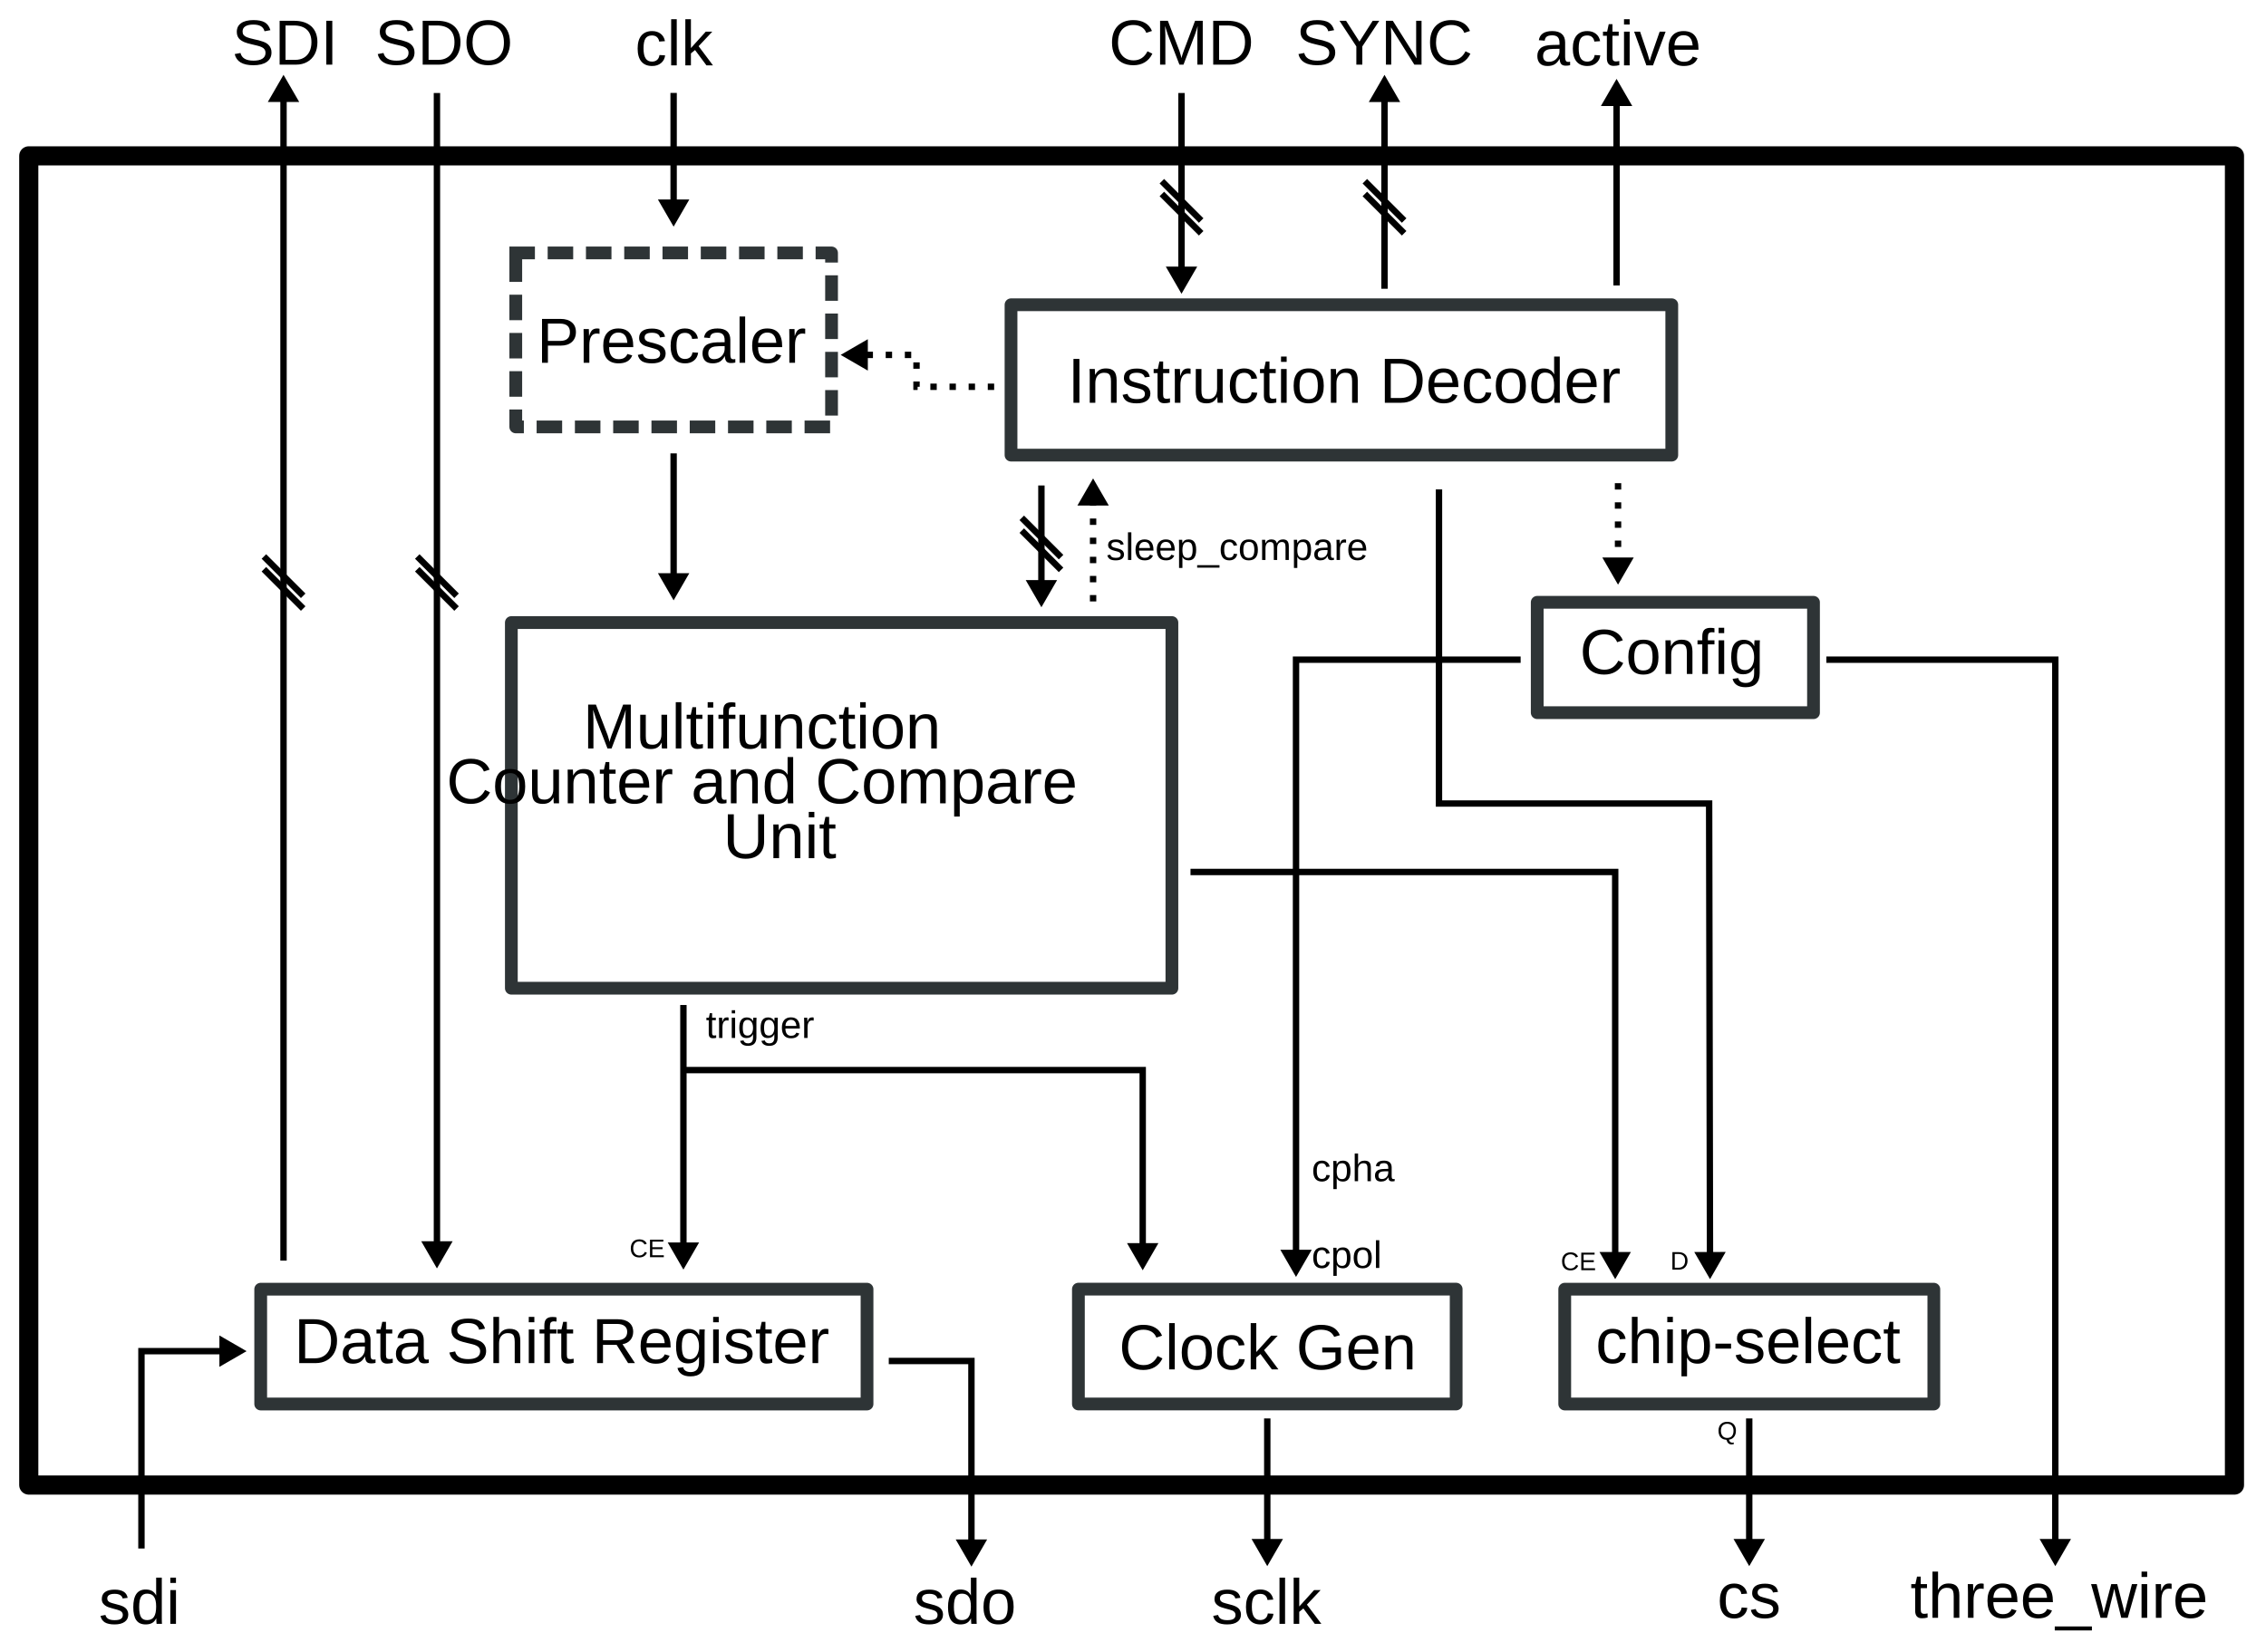
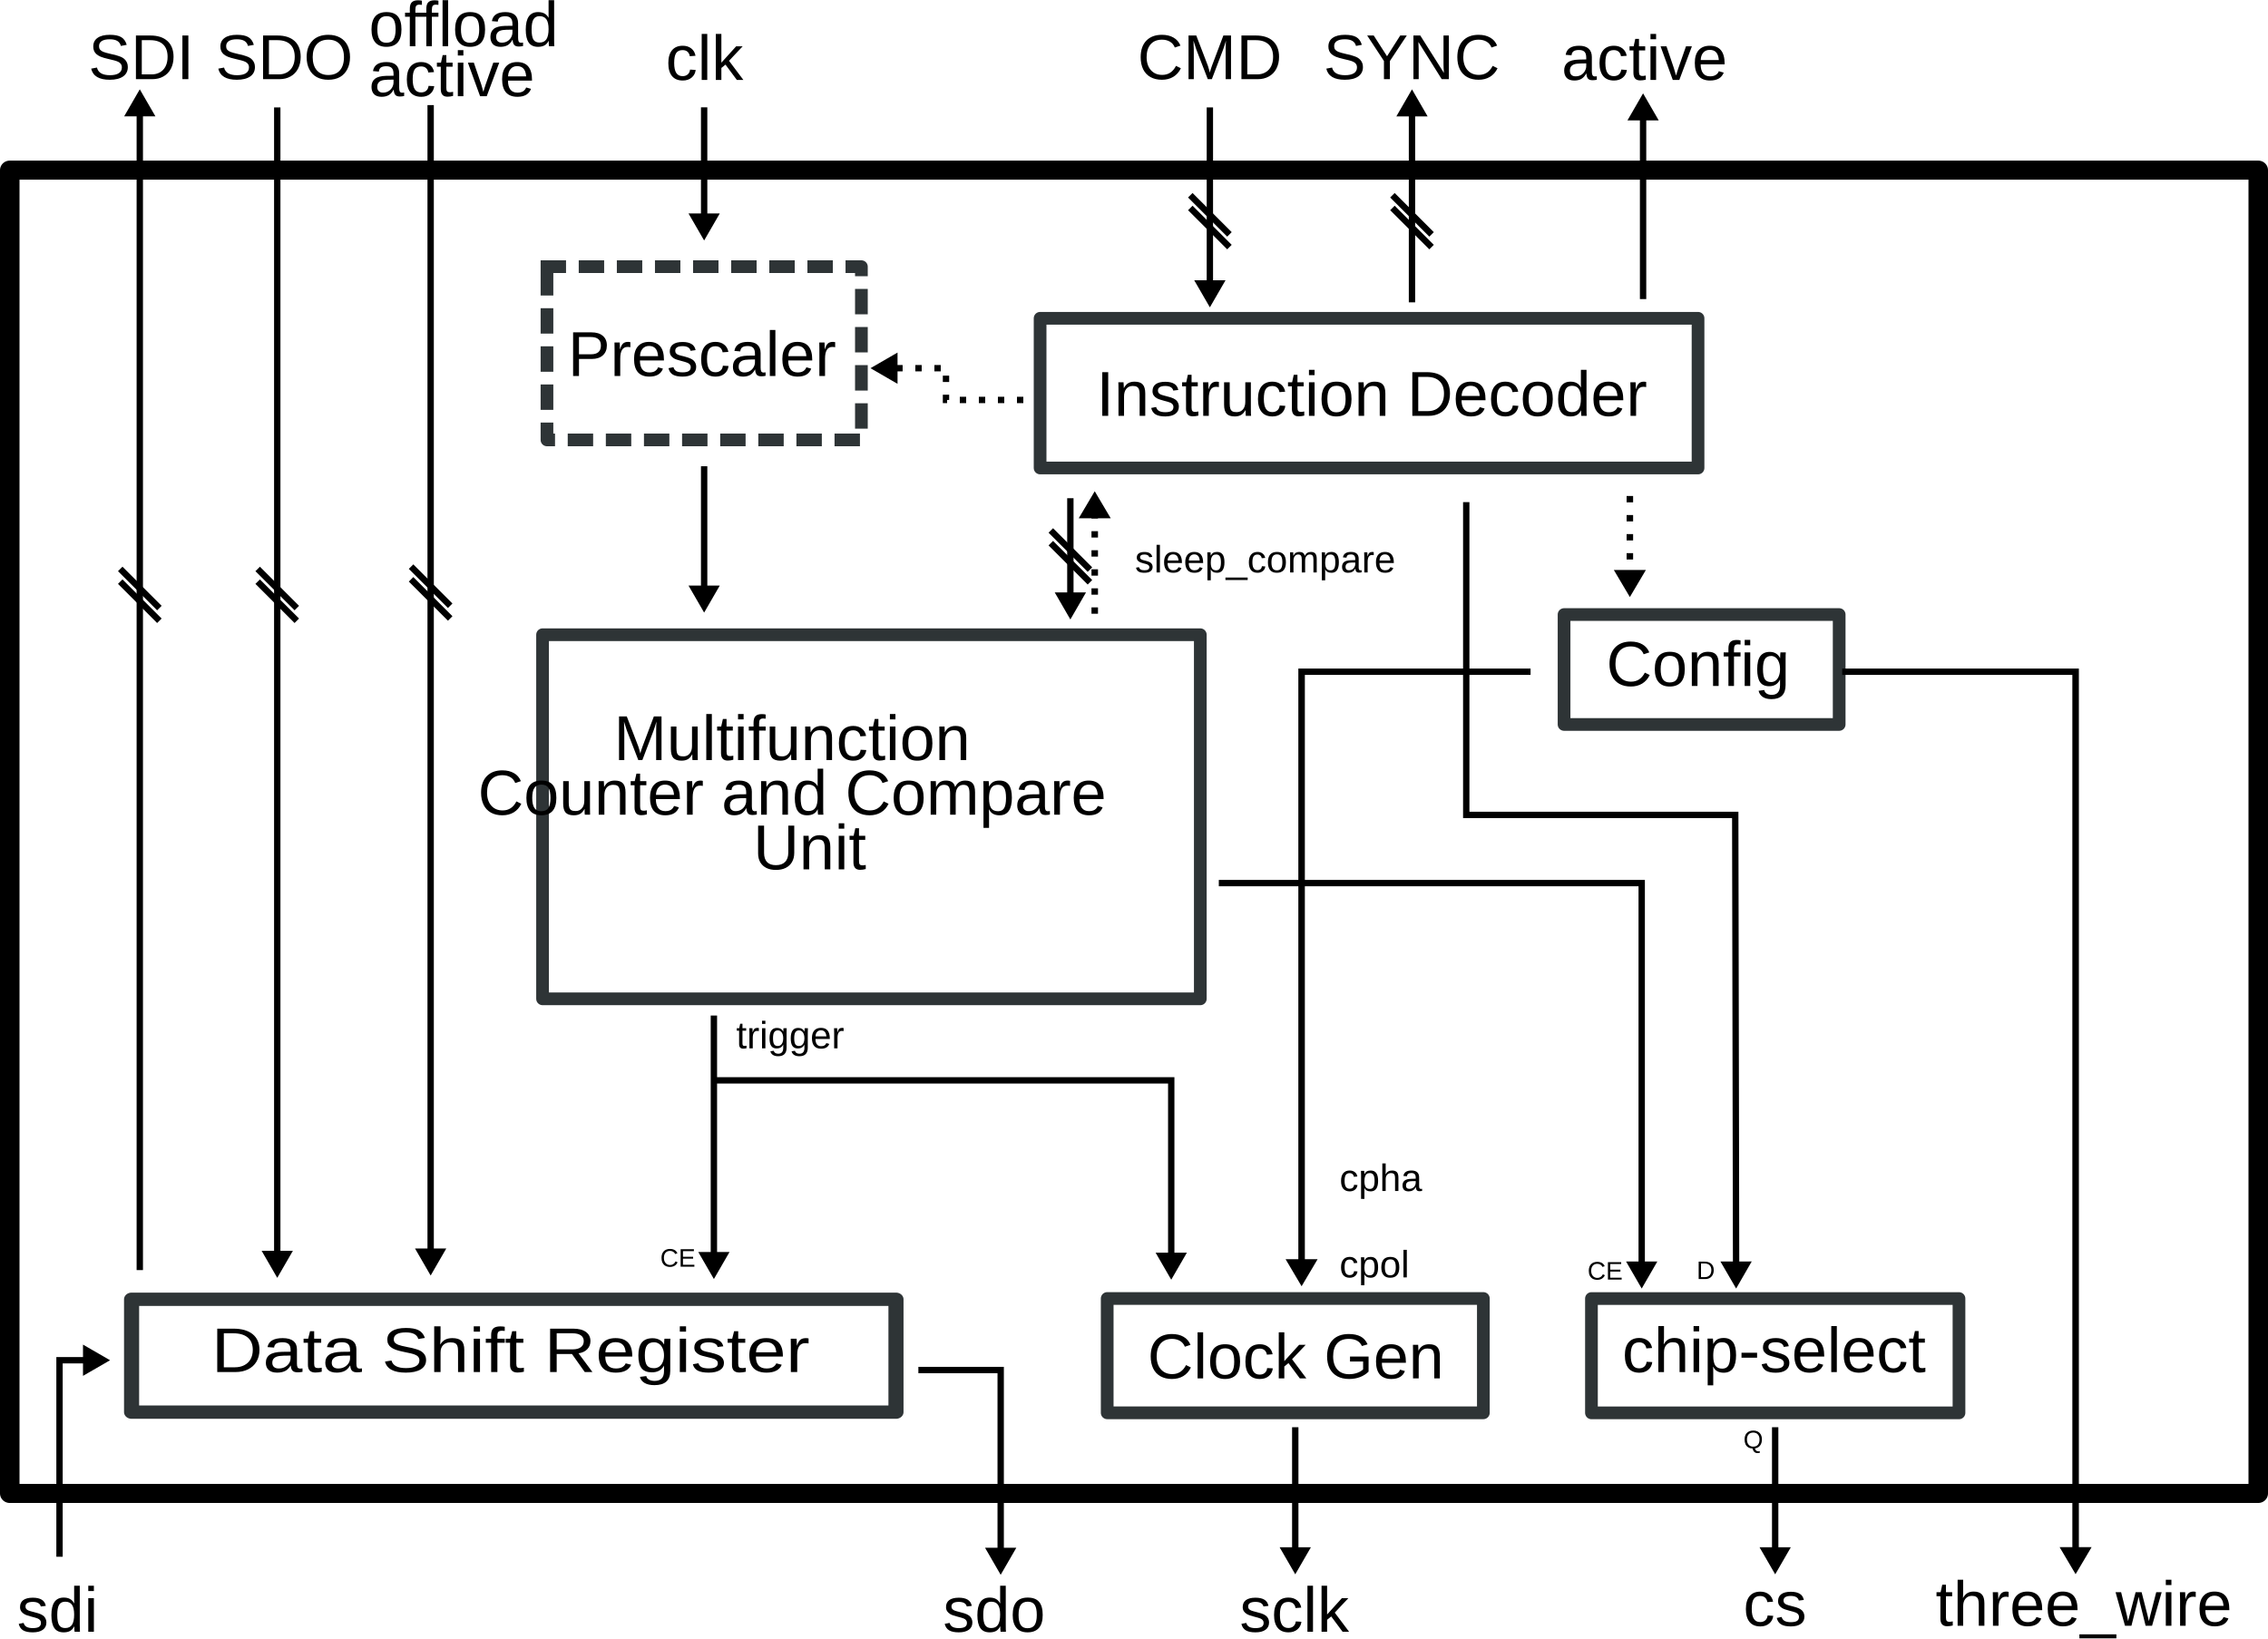
- <svg xmlns="http://www.w3.org/2000/svg" preserveAspectRatio="xMidYMid slice" version="1.1" viewBox="0 0 590 430">
-   <defs>
+ <svg xmlns="http://www.w3.org/2000/svg" preserveAspectRatio="xMidYMid slice" version="1.1" viewBox="0 0 593.051 428.492" id="svg44" width="593.051" height="428.492">
+   <defs id="defs2">
    <marker id="TriangleInM" overflow="visible" orient="auto">
-       <path transform="scale(-.4)" d="m5.77 0-8.65 5v-10l8.65 5z" fill-rule="evenodd" stroke="#000" stroke-width="1pt" />
+       <path transform="scale(-0.4)" d="M 5.77,0 -2.88,5 V -5 Z" fill-rule="evenodd" stroke="#000000" stroke-width="1pt" id="path1" />
    </marker>
    <marker id="TriangleOutM" overflow="visible" orient="auto">
-       <path transform="scale(.4)" d="m5.77 0-8.65 5v-10l8.65 5z" fill-rule="evenodd" stroke="#000" stroke-width="1pt" />
+       <path transform="scale(0.4)" d="M 5.77,0 -2.88,5 V -5 Z" fill-rule="evenodd" stroke="#000000" stroke-width="1pt" id="path2" />
+     </marker>
+     <marker id="TriangleOutM-0" overflow="visible" orient="auto">
+       <path transform="scale(0.4)" d="M 5.77,0 -2.88,5 V -5 Z" fill-rule="evenodd" stroke="#000000" stroke-width="1pt" id="path2-6" />
    </marker>
  </defs>
-   <g transform="translate(-243.46 -391.52)">
-     <path d="m302.94 743.4h-22.651v51.394" fill="none" marker-start="url(#TriangleInM)" stroke="#000" stroke-width="1.661px" />
-     <path d="m474.87 745.96h21.522v48.84" fill="none" marker-end="url(#TriangleOutM)" stroke="#000" stroke-width="1.661px" />
-     <text x="269.155" y="814.409" fill="#000000" font-family="'Liberation Sans'" letter-spacing="0px" word-spacing="0px" style="line-height:0%" xml:space="preserve">
-       <tspan x="269.155" y="814.409" font-size="16.611px" style="line-height:1.25">sdi</tspan>
+   <g transform="translate(-234.7265,-387.649)" id="g44">
+     <path d="M 258.786,743.4 H 250.289 v 51.394" fill="none" marker-start="url(#TriangleInM)" stroke="#000000" stroke-width="1.661px" id="path3" />
+     <path d="m 474.87,745.96 h 21.522 v 48.84" fill="none" marker-end="url(#TriangleOutM)" stroke="#000000" stroke-width="1.661px" id="path4" />
+     <text x="239.155" y="814.409" fill="#000000" font-family="'Liberation Sans'" letter-spacing="0px" word-spacing="0px" style="line-height:0%" xml:space="preserve" id="text4">
+       <tspan x="239.155" y="814.409" font-size="16.611px" style="line-height:1.25" id="tspan4">sdi</tspan>
    </text>
-     <text x="481.291" y="814.409" fill="#000000" font-family="'Liberation Sans'" letter-spacing="0px" word-spacing="0px" style="line-height:0%" xml:space="preserve">
-       <tspan x="481.291" y="814.409" font-size="16.611px" style="line-height:1.25">sdo</tspan>
+     <text x="481.291" y="814.409" fill="#000000" font-family="'Liberation Sans'" letter-spacing="0px" word-spacing="0px" style="line-height:0%" xml:space="preserve" id="text5">
+       <tspan x="481.291" y="814.409" font-size="16.611px" style="line-height:1.25" id="tspan5">sdo</tspan>
    </text>
-     <g transform="matrix(1.6611 0 0 1.6611 -164.25 -225.71)">
-       <rect x="286.31" y="573.7" width="95.039" height="18" fill="none" stroke="#2e3436" stroke-linecap="square" stroke-linejoin="round" stroke-width="2" />
-       <text x="291.524" y="585.289" fill="#000000" font-family="'Liberation Sans'" letter-spacing="0px" word-spacing="0px" style="line-height:0%" xml:space="preserve">
-         <tspan x="291.524" y="585.289" font-size="10px" style="line-height:1.25">Data Shift Register</tspan>
+     <g transform="matrix(1.864316,0,0,1.650092,-241.8351,-219.2954)" id="g6">
+       <rect x="274.078" y="573.759" width="107.213" height="17.883" fill="none" stroke="#2e3436" stroke-linecap="square" stroke-linejoin="round" stroke-width="2.117" id="rect5" />
+       <text x="285.267" y="585.288" fill="#000000" font-family="'Liberation Sans'" letter-spacing="0px" word-spacing="0px" style="line-height:0%" xml:space="preserve" id="text6">
+         <tspan x="285.267" y="585.288" font-size="10px" style="line-height:1.25" id="tspan6">Data Shift Register</tspan>
      </text>
    </g>
-     <g transform="matrix(1.6611 0 0 1.6611 -136.25 -262.12)">
-       <text x="264.927" y="403.629" fill="#000000" font-family="'Liberation Sans'" letter-spacing="0px" word-spacing="0px" style="line-height:0%" xml:space="preserve">
-         <tspan x="264.927" y="403.629" font-size="10px" style="line-height:1.25">SDI</tspan>
+     <g transform="matrix(1.6611,0,0,1.6611,-182.25,-262.12)" id="g10">
+       <text x="264.927" y="403.629" fill="#000000" font-family="'Liberation Sans'" letter-spacing="0px" word-spacing="0px" style="line-height:0%" xml:space="preserve" id="text7">
+         <tspan x="264.927" y="403.629" font-size="10px" style="line-height:1.25" id="tspan7">SDI</tspan>
      </text>
-       <path d="m273.03 591.14v-183.07" fill="none" marker-end="url(#TriangleOutM)" stroke="#000" stroke-width="1px" />
-       <g transform="translate(-2.2781 -51.385)">
-         <path d="m272.23 532.13 6.161 6.161" fill="none" stroke="#000" stroke-width="1px" />
-         <path d="m272.23 534.13 6.161 6.161" fill="none" stroke="#000" stroke-width="1px" />
+       <path d="M 273.03,591.14 V 408.07" fill="none" marker-end="url(#TriangleOutM)" stroke="#000000" stroke-width="1px" id="path7" />
+       <g transform="translate(-2.2781,-51.385)" id="g9">
+         <path d="m 272.23,532.13 6.161,6.161" fill="none" stroke="#000000" stroke-width="1px" id="path8" />
+         <path d="m 272.23,534.13 6.161,6.161" fill="none" stroke="#000000" stroke-width="1px" id="path9" />
      </g>
    </g>
-     <g transform="matrix(1.6611 0 0 1.6611 -128.58 -262.12)">
-       <text x="282.725" y="403.629" fill="#000000" font-family="'Liberation Sans'" letter-spacing="0px" word-spacing="0px" style="line-height:0%" xml:space="preserve">
-         <tspan x="282.725" y="403.629" font-size="10px" style="line-height:1.25">SDO</tspan>
+     <g transform="matrix(1.6611,0,0,1.6611,-178.58,-262.12)" id="g14">
+       <text x="282.725" y="403.629" fill="#000000" font-family="'Liberation Sans'" letter-spacing="0px" word-spacing="0px" style="line-height:0%" xml:space="preserve" id="text10">
+         <tspan x="282.725" y="403.629" font-size="10px" style="line-height:1.25" id="tspan10">SDO</tspan>
      </text>
-       <g fill="none" stroke="#000" stroke-width="1px">
-         <path d="m292.46 408.08v181.44" marker-end="url(#TriangleOutM)" />
-         <g transform="translate(-28.214 -49.385)">
-           <path d="m317.59 530.13 6.161 6.161" />
-           <path d="m317.59 532.13 6.161 6.161" />
+       <g fill="none" stroke="#000000" stroke-width="1px" id="g13">
+         <path d="M 292.46,408.08 V 589.52" marker-end="url(#TriangleOutM)" id="path10" />
+         <g transform="translate(-28.214,-49.385)" id="g12">
+           <path d="m 317.59,530.13 6.161,6.161" id="path11" />
+           <path d="m 317.59,532.13 6.161,6.161" id="path12" />
        </g>
      </g>
    </g>
-     <g transform="matrix(1.6611 0 0 1.6611 -276.13 -183.46)">
-       <rect x="392.95" y="443.75" width="103.54" height="57.326" fill="none" stroke="#2e3436" stroke-linecap="square" stroke-linejoin="round" stroke-width="2" />
-       <text x="444.732" y="463.483" fill="#000000" font-family="'Liberation Sans'" font-size="10px" letter-spacing="0px" text-anchor="middle" word-spacing="0px" style="line-height:0%" xml:space="preserve">
-         <tspan x="444.732" y="463.483" text-align="center" style="line-height:1.25">Multifunction</tspan>
-         <tspan x="444.732" y="472.086" text-align="center" style="line-height:1.25">Counter and Compare</tspan>
-         <tspan x="444.732" y="480.689" text-align="center" style="line-height:1.25">Unit</tspan>
+     <g transform="matrix(1.6611,0,0,1.6611,-138.4696,-262.7264)" id="g14-7">
+       <text x="282.725" y="398.813" fill="#000000" font-family="'Liberation Sans'" letter-spacing="0px" word-spacing="0px" style="line-height:0%" xml:space="preserve" id="text10-7">
+         <tspan id="tspan45" x="282.725" y="398.813">
+           <tspan x="282.725" y="398.813" font-size="10px" style="line-height:1.25" id="tspan10-0">offload </tspan>
+         </tspan>
+         <tspan id="tspan46" x="282.725" y="398.813">
+           <tspan x="282.725" y="398.813" font-size="10px" style="line-height:1.25" id="tspan47" dy="7.87">active</tspan>
+         </tspan>
+       </text>
+       <g fill="none" stroke="#000000" stroke-width="1px" id="g13-5">
+         <path d="M 292.46,408.08 V 589.52" marker-end="url(#TriangleOutM-0)" id="path10-7" style="marker-end:url(#TriangleOutM-0)" />
+         <g transform="translate(-28.214,-49.385)" id="g12-9">
+           <path d="m 317.59,530.13 6.161,6.161" id="path11-0" />
+           <path d="m 317.59,532.13 6.161,6.161" id="path12-3" />
+         </g>
+       </g>
+     </g>
+     <g transform="matrix(1.6611,0,0,1.6611,-276.13,-183.46)" id="g16">
+       <rect x="392.95" y="443.75" width="103.54" height="57.326" fill="none" stroke="#2e3436" stroke-linecap="square" stroke-linejoin="round" stroke-width="2" id="rect14" />
+       <text x="444.732" y="463.483" fill="#000000" font-family="'Liberation Sans'" font-size="10px" letter-spacing="0px" text-anchor="middle" word-spacing="0px" style="line-height:0%" xml:space="preserve" id="text16">
+         <tspan x="444.732" y="463.483" text-align="center" style="line-height:1.25" id="tspan14">Multifunction</tspan>
+         <tspan x="444.732" y="472.086" text-align="center" style="line-height:1.25" id="tspan15">Counter and Compare</tspan>
+         <tspan x="444.732" y="480.689" text-align="center" style="line-height:1.25" id="tspan16">Unit</tspan>
      </text>
    </g>
-     <g transform="matrix(1.6611 0 0 1.6611 -344.81 -188.26)">
-       <rect x="434.99" y="388.69" width="49.497" height="27.274" fill="none" stroke="#2e3436" stroke-dasharray="2, 4" stroke-linecap="square" stroke-linejoin="round" stroke-width="2" />
-       <text x="438.276" y="405.903" fill="#000000" font-family="'Liberation Sans'" letter-spacing="0px" word-spacing="0px" style="line-height:0%" xml:space="preserve">
-         <tspan x="438.276" y="405.903" font-size="10px" style="line-height:1.25">Prescaler</tspan>
+     <g transform="matrix(1.6611,0,0,1.6611,-344.81,-188.26)" id="g17">
+       <rect x="434.99" y="388.69" width="49.497" height="27.274" fill="none" stroke="#2e3436" stroke-dasharray="2, 4" stroke-linecap="square" stroke-linejoin="round" stroke-width="2" id="rect16" />
+       <text x="438.276" y="405.903" fill="#000000" font-family="'Liberation Sans'" letter-spacing="0px" word-spacing="0px" style="line-height:0%" xml:space="preserve" id="text17">
+         <tspan x="438.276" y="405.903" font-size="10px" style="line-height:1.25" id="tspan17">Prescaler</tspan>
      </text>
    </g>
-     <path d="m418.85 509.59v33.558" fill="none" marker-end="url(#TriangleOutM)" stroke="#000" stroke-width="1.661px" />
-     <path d="m418.85 415.72v30.108" fill="none" marker-end="url(#TriangleOutM)" stroke="#000" stroke-width="1.661px" />
-     <text x="408.78" y="408.551" fill="#000000" font-family="'Liberation Sans'" letter-spacing="0px" word-spacing="0px" style="line-height:0%" xml:space="preserve">
-       <tspan x="408.78" y="408.551" font-size="16.611px" style="line-height:1.25">clk</tspan>
+     <path d="m 418.85,509.59 v 33.558" fill="none" marker-end="url(#TriangleOutM)" stroke="#000000" stroke-width="1.661px" id="path17" />
+     <path d="m 418.85,415.72 v 30.108" fill="none" marker-end="url(#TriangleOutM)" stroke="#000000" stroke-width="1.661px" id="path18" />
+     <text x="408.78" y="408.551" fill="#000000" font-family="'Liberation Sans'" letter-spacing="0px" word-spacing="0px" style="line-height:0%" xml:space="preserve" id="text18">
+       <tspan x="408.78" y="408.551" font-size="16.611px" style="line-height:1.25" id="tspan18">clk</tspan>
    </text>
-     <path d="m421.4 653.25v64.193" fill="none" marker-end="url(#TriangleOutM)" stroke="#000" stroke-width="1.661px" />
-     <text x="427.232" y="661.831" fill="#000000" font-family="'Liberation Sans'" letter-spacing="0px" word-spacing="0px" style="line-height:0%" xml:space="preserve">
-       <tspan x="427.232" y="661.831" font-size="9.966px" style="line-height:1.25">trigger</tspan>
+     <path d="m 421.4,653.25 v 64.193" fill="none" marker-end="url(#TriangleOutM)" stroke="#000000" stroke-width="1.661px" id="path19" />
+     <text x="427.232" y="661.831" fill="#000000" font-family="'Liberation Sans'" letter-spacing="0px" word-spacing="0px" style="line-height:0%" xml:space="preserve" id="text19">
+       <tspan x="427.232" y="661.831" font-size="9.966px" style="line-height:1.25" id="tspan19">trigger</tspan>
    </text>
-     <path d="m573.42 760.92v33.751" fill="none" marker-end="url(#TriangleOutM)" stroke="#000" stroke-width="1.661px" />
-     <text x="558.869" y="814.409" fill="#000000" font-family="'Liberation Sans'" letter-spacing="0px" word-spacing="0px" style="line-height:0%" xml:space="preserve">
-       <tspan x="558.869" y="814.409" font-size="16.611px" style="line-height:1.25">sclk</tspan>
+     <path d="m 573.42,760.92 v 33.751" fill="none" marker-end="url(#TriangleOutM)" stroke="#000000" stroke-width="1.661px" id="path20" />
+     <text x="558.869" y="814.409" fill="#000000" font-family="'Liberation Sans'" letter-spacing="0px" word-spacing="0px" style="line-height:0%" xml:space="preserve" id="text20">
+       <tspan x="558.869" y="814.409" font-size="16.611px" style="line-height:1.25" id="tspan20">sclk</tspan>
    </text>
-     <rect x="506.7" y="470.89" width="172.04" height="39.153" fill="none" stroke="#2e3436" stroke-linecap="square" stroke-linejoin="round" stroke-width="3.322" />
-     <text x="521.425" y="496.404" fill="#000000" font-family="'Liberation Sans'" letter-spacing="0px" word-spacing="0px" style="line-height:0%" xml:space="preserve">
-       <tspan x="521.425" y="496.404" font-size="16.611px" style="line-height:1.25">Instruction Decoder</tspan>
+     <rect x="506.7" y="470.89" width="172.04" height="39.153" fill="none" stroke="#2e3436" stroke-linecap="square" stroke-linejoin="round" stroke-width="3.322" id="rect20" />
+     <text x="521.425" y="496.404" fill="#000000" font-family="'Liberation Sans'" letter-spacing="0px" word-spacing="0px" style="line-height:0%" xml:space="preserve" id="text21">
+       <tspan x="521.425" y="496.404" font-size="16.611px" style="line-height:1.25" id="tspan21">Instruction Decoder</tspan>
    </text>
-     <g transform="matrix(1.6611 0 0 1.6611 -188.63 -262.12)">
-       <g transform="translate(118.62 -108.22)" fill="none" stroke="#000" stroke-width="1px">
-         <path d="m323.62 530.13 6.161 6.161" />
-         <path d="m323.62 532.13 6.161 6.161" />
+     <g transform="matrix(1.6611,0,0,1.6611,-188.63,-262.12)" id="g23">
+       <g transform="translate(118.62,-108.22)" fill="none" stroke="#000000" stroke-width="1px" id="g22">
+         <path d="m 323.62,530.13 6.161,6.161" id="path21" />
+         <path d="m 323.62,532.13 6.161,6.161" id="path22" />
      </g>
-       <path d="m445.32 408.08v28.636" fill="none" marker-end="url(#TriangleOutM)" stroke="#000" stroke-width="1px" />
-       <text x="433.91" y="403.629" fill="#000000" font-family="'Liberation Sans'" letter-spacing="0px" word-spacing="0px" style="line-height:0%" xml:space="preserve">
-         <tspan x="433.91" y="403.629" font-size="10px" style="line-height:1.25">CMD</tspan>
+       <path d="m 445.32,408.08 v 28.636" fill="none" marker-end="url(#TriangleOutM)" stroke="#000000" stroke-width="1px" id="path23" />
+       <text x="433.91" y="403.629" fill="#000000" font-family="'Liberation Sans'" letter-spacing="0px" word-spacing="0px" style="line-height:0%" xml:space="preserve" id="text23">
+         <tspan x="433.91" y="403.629" font-size="10px" style="line-height:1.25" id="tspan23">CMD</tspan>
      </text>
    </g>
-     <g transform="matrix(1.6611 0 0 1.6611 -164.25 -230.61)">
-       <rect x="490.71" y="576.65" width="57.857" height="18" fill="none" stroke="#2e3436" stroke-linecap="square" stroke-linejoin="round" stroke-width="2" />
-       <text x="495.549" y="588.233" fill="#000000" font-family="'Liberation Sans'" letter-spacing="0px" word-spacing="0px" style="line-height:0%" xml:space="preserve">
-         <tspan x="495.549" y="588.233" font-size="10px" style="line-height:1.25">chip-select</tspan>
+     <g transform="matrix(1.6611,0,0,1.6611,-164.25,-230.61)" id="g24">
+       <rect x="490.71" y="576.65" width="57.857" height="18" fill="none" stroke="#2e3436" stroke-linecap="square" stroke-linejoin="round" stroke-width="2" id="rect23" />
+       <text x="495.549" y="588.233" fill="#000000" font-family="'Liberation Sans'" letter-spacing="0px" word-spacing="0px" style="line-height:0%" xml:space="preserve" id="text24">
+         <tspan x="495.549" y="588.233" font-size="10px" style="line-height:1.25" id="tspan24">chip-select</tspan>
      </text>
    </g>
-     <path d="m698.91 794.67v-33.751" fill="none" marker-start="url(#TriangleInM)" stroke="#000" stroke-width="1.661px" />
-     <text x="690.552" y="812.86" fill="#000000" font-family="'Liberation Sans'" letter-spacing="0px" word-spacing="0px" style="line-height:0%" xml:space="preserve">
-       <tspan x="690.552" y="812.86" font-size="16.611px" style="line-height:1.25">cs</tspan>
+     <path d="M 698.91,794.67 V 760.919" fill="none" marker-start="url(#TriangleInM)" stroke="#000000" stroke-width="1.661px" id="path24" />
+     <text x="690.552" y="812.86" fill="#000000" font-family="'Liberation Sans'" letter-spacing="0px" word-spacing="0px" style="line-height:0%" xml:space="preserve" id="text25">
+       <tspan x="690.552" y="812.86" font-size="16.611px" style="line-height:1.25" id="tspan25">cs</tspan>
    </text>
-     <path d="m553.43 618.61h110.58v101.32" fill="none" marker-end="url(#TriangleOutM)" stroke="#000" stroke-width="1.661px" />
-     <text x="649.832" y="722.306" fill="#000000" font-family="'Liberation Sans'" letter-spacing="0px" word-spacing="0px" style="line-height:0%" xml:space="preserve">
-       <tspan x="649.832" y="722.306" font-size="6.644px" style="line-height:1.25">CE</tspan>
+     <path d="M 553.43,618.61 H 664.01 V 719.93" fill="none" marker-end="url(#TriangleOutM)" stroke="#000000" stroke-width="1.661px" id="path25" />
+     <text x="649.832" y="722.306" fill="#000000" font-family="'Liberation Sans'" letter-spacing="0px" word-spacing="0px" style="line-height:0%" xml:space="preserve" id="text26">
+       <tspan x="649.832" y="722.306" font-size="6.644px" style="line-height:1.25" id="tspan26">CE</tspan>
    </text>
-     <path d="m618.13 518.97v81.811h70.338l0.226 119.15" fill="none" marker-end="url(#TriangleOutM)" stroke="#000" stroke-width="1.661px" />
-     <text x="678.358" y="722.166" fill="#000000" font-family="'Liberation Sans'" letter-spacing="0px" word-spacing="0px" style="line-height:0%" xml:space="preserve">
-       <tspan x="678.358" y="722.166" font-size="6.644px" style="line-height:1.25">D</tspan>
+     <path d="m 618.13,518.97 v 81.811 h 70.338 l 0.226,119.15" fill="none" marker-end="url(#TriangleOutM)" stroke="#000000" stroke-width="1.661px" id="path26" />
+     <text x="678.358" y="722.166" fill="#000000" font-family="'Liberation Sans'" letter-spacing="0px" word-spacing="0px" style="line-height:0%" xml:space="preserve" id="text27">
+       <tspan x="678.358" y="722.166" font-size="6.644px" style="line-height:1.25" id="tspan27">D</tspan>
    </text>
-     <text x="690.596" y="766.438" fill="#000000" font-family="'Liberation Sans'" letter-spacing="0px" word-spacing="0px" style="line-height:0%" xml:space="preserve">
-       <tspan x="690.596" y="766.438" font-size="6.644px" style="line-height:1.25">Q</tspan>
+     <text x="690.596" y="766.438" fill="#000000" font-family="'Liberation Sans'" letter-spacing="0px" word-spacing="0px" style="line-height:0%" xml:space="preserve" id="text28">
+       <tspan x="690.596" y="766.438" font-size="6.644px" style="line-height:1.25" id="tspan28">Q</tspan>
    </text>
-     <g transform="matrix(1.6611 0 0 1.6611 -164.25 -262.12)">
-       <path d="m462.46 438.77v-30.694" fill="none" marker-end="url(#TriangleOutM)" stroke="#000" stroke-width="1px" />
-       <text x="448.521" y="403.629" fill="#000000" font-family="'Liberation Sans'" letter-spacing="0px" word-spacing="0px" style="line-height:0%" xml:space="preserve">
-         <tspan x="448.521" y="403.629" font-size="10px" style="line-height:1.25">SYNC</tspan>
+     <g transform="matrix(1.6611,0,0,1.6611,-164.25,-262.12)" id="g31">
+       <path d="M 462.46,438.77 V 408.076" fill="none" marker-end="url(#TriangleOutM)" stroke="#000000" stroke-width="1px" id="path28" />
+       <text x="448.521" y="403.629" fill="#000000" font-family="'Liberation Sans'" letter-spacing="0px" word-spacing="0px" style="line-height:0%" xml:space="preserve" id="text29">
+         <tspan x="448.521" y="403.629" font-size="10px" style="line-height:1.25" id="tspan29">SYNC</tspan>
      </text>
-       <g transform="translate(135.76 -108.22)" fill="none" stroke="#000" stroke-width="1px">
-         <path d="m323.62 530.13 6.161 6.161" />
-         <path d="m323.62 532.13 6.161 6.161" />
+       <g transform="translate(135.76,-108.22)" fill="none" stroke="#000000" stroke-width="1px" id="g30">
+         <path d="m 323.62,530.13 6.161,6.161" id="path29" />
+         <path d="m 323.62,532.13 6.161,6.161" id="path30" />
      </g>
    </g>
-     <g transform="matrix(1.6611 0 0 1.6611 -177.12 -262.12)" fill="none" stroke="#000" stroke-width="1px">
-       <path d="m416.43 469.61v16.25" marker-end="url(#TriangleOutM)" />
-       <g transform="translate(89.732 -55.444)">
-         <path d="m323.62 530.13 6.161 6.161" />
-         <path d="m323.62 532.13 6.161 6.161" />
+     <g transform="matrix(1.6611,0,0,1.6611,-177.12,-262.12)" fill="none" stroke="#000000" stroke-width="1px" id="g34">
+       <path d="m 416.43,469.61 v 16.25" marker-end="url(#TriangleOutM)" id="path31" />
+       <g transform="translate(89.732,-55.444)" id="g33">
+         <path d="m 323.62,530.13 6.161,6.161" id="path32" />
+         <path d="m 323.62,532.13 6.161,6.161" id="path33" />
      </g>
    </g>
-     <path d="m502.31 492.25h-20.218v-8.305h-15.029" fill="none" marker-end="url(#TriangleOutM)" stroke="#000" stroke-dasharray="1.661, 3.322" stroke-width="1.661" />
-     <g transform="matrix(1.6611 0 0 1.6611 282.82 -52.635)">
-       <text x="151.67" y="482.079" fill="#000000" font-family="'Liberation Sans'" letter-spacing="0px" word-spacing="0px" style="line-height:0%" xml:space="preserve">
-         <tspan x="151.67" y="482.079" font-size="10px" style="line-height:1.25">Clock Gen</tspan>
+     <path d="m 502.31,492.25 h -20.218 v -8.305 h -15.029" fill="none" marker-end="url(#TriangleOutM)" stroke="#000000" stroke-dasharray="1.661, 3.322" stroke-width="1.661" id="path34" />
+     <g transform="matrix(1.6611,0,0,1.6611,282.82,-52.635)" id="g35">
+       <text x="151.67" y="482.079" fill="#000000" font-family="'Liberation Sans'" letter-spacing="0px" word-spacing="0px" style="line-height:0%" xml:space="preserve" id="text34">
+         <tspan x="151.67" y="482.079" font-size="10px" style="line-height:1.25" id="tspan34">Clock Gen</tspan>
      </text>
-       <rect x="145.34" y="469.5" width="59.213" height="18" fill="none" stroke="#2e3436" stroke-linecap="square" stroke-linejoin="round" stroke-width="2" />
+       <rect x="145.34" y="469.5" width="59.213" height="18" fill="none" stroke="#2e3436" stroke-linecap="square" stroke-linejoin="round" stroke-width="2" id="rect34" />
    </g>
-     <path d="m421.07 670.2h119.92v47.421" fill="none" marker-end="url(#TriangleOutM)" stroke="#000" stroke-width="1.661px" />
-     <text x="407.359" y="718.927" fill="#000000" font-family="'Liberation Sans'" letter-spacing="0px" word-spacing="0px" style="line-height:0%" xml:space="preserve">
-       <tspan x="407.359" y="718.927" font-size="6.644px" style="line-height:1.25">CE</tspan>
+     <path d="m 421.07,670.2 h 119.92 v 47.421" fill="none" marker-end="url(#TriangleOutM)" stroke="#000000" stroke-width="1.661px" id="path35" />
+     <text x="407.359" y="718.927" fill="#000000" font-family="'Liberation Sans'" letter-spacing="0px" word-spacing="0px" style="line-height:0%" xml:space="preserve" id="text35">
+       <tspan x="407.359" y="718.927" font-size="6.644px" style="line-height:1.25" id="tspan35">CE</tspan>
    </text>
-     <text x="740.848" y="812.84" fill="#000000" font-family="'Liberation Sans'" letter-spacing="0px" word-spacing="0px" style="line-height:0%" xml:space="preserve">
-       <tspan x="740.848" y="812.84" font-size="16.611px" style="line-height:1.25">three_wire</tspan>
+     <text x="740.848" y="812.84" fill="#000000" font-family="'Liberation Sans'" letter-spacing="0px" word-spacing="0px" style="line-height:0%" xml:space="preserve" id="text36">
+       <tspan x="740.848" y="812.84" font-size="16.611px" style="line-height:1.25" id="tspan36">three_wire</tspan>
    </text>
-     <g transform="matrix(1.6611 0 0 1.6611 -339.88 -355.36)">
-       <text x="598.768" y="555.294" fill="#000000" font-family="'Liberation Sans'" letter-spacing="0px" word-spacing="0px" style="line-height:0%" xml:space="preserve">
-         <tspan x="598.768" y="555.294" font-size="10px" style="line-height:1.25">Config</tspan>
+     <g transform="matrix(1.6611,0,0,1.6611,-339.88,-355.36)" id="g37">
+       <text x="598.768" y="555.294" fill="#000000" font-family="'Liberation Sans'" letter-spacing="0px" word-spacing="0px" style="line-height:0%" xml:space="preserve" id="text37">
+         <tspan x="598.768" y="555.294" font-size="10px" style="line-height:1.25" id="tspan37">Config</tspan>
      </text>
-       <rect x="592.13" y="544.06" width="43.307" height="17.302" fill="none" stroke="#2e3436" stroke-linecap="square" stroke-linejoin="round" stroke-width="2" />
+       <rect x="592.13" y="544.06" width="43.307" height="17.302" fill="none" stroke="#2e3436" stroke-linecap="square" stroke-linejoin="round" stroke-width="2" id="rect37" />
    </g>
-     <g fill="none" stroke="#000">
-       <path d="m718.99 563.32h59.612v231.35" marker-end="url(#TriangleOutM)" stroke-width="1.661px" />
-       <g>
-         <rect x="250.95" y="432.11" width="574.3" height="346.16" stroke-linecap="square" stroke-linejoin="round" stroke-width="4.983" />
-         <rect x="190.86" y="404.01" width="1.277" height="0" stroke-linecap="square" stroke-linejoin="round" stroke-width="3.322" />
-         <path d="m528.07 548.15v-27.322" marker-end="url(#TriangleOutM)" stroke-dasharray="1.661, 3.322" stroke-width="1.661" />
-         <path d="m664.75 517.35v21.715" marker-end="url(#TriangleOutM)" stroke-dasharray="1.661, 3.322" stroke-width="1.661" />
+     <g fill="none" stroke="#000000" id="g41" transform="matrix(1.023767,0,0,0.9998069,-19.63702,0.1186353)">
+       <path d="m 718.99,563.32 h 59.612 v 231.35" marker-end="url(#TriangleOutM)" stroke-width="1.661px" id="path37" />
+       <g id="g40">
+         <rect x="250.95" y="432.11" width="574.3" height="346.16" stroke-linecap="square" stroke-linejoin="round" stroke-width="4.983" id="rect38" />
+         <rect x="190.86" y="404.01" width="1.277" height="0" stroke-linecap="square" stroke-linejoin="round" stroke-width="3.322" id="rect39" />
+         <path d="M 528.07,548.15 V 520.828" marker-end="url(#TriangleOutM)" stroke-dasharray="1.661, 3.322" stroke-width="1.661" id="path39" />
+         <path d="m 664.75,517.35 v 21.715" marker-end="url(#TriangleOutM)" stroke-dasharray="1.661, 3.322" stroke-width="1.661" id="path40" />
      </g>
-       <path d="m639.39 563.32h-58.483v156.03" marker-end="url(#TriangleOutM)" stroke-width="1.661px" />
+       <path d="M 639.39,563.32 H 580.907 V 719.35" marker-end="url(#TriangleOutM)" stroke-width="1.661px" id="path41" />
    </g>
-     <text x="584.973" y="699.138" fill="#000000" font-family="'Liberation Sans'" font-size="9.966px" letter-spacing="0px" word-spacing="0px" style="line-height:0%" xml:space="preserve">
-       <tspan x="584.973" y="699.138" style="line-height:1.25">cpha</tspan>
-       <tspan x="584.973" y="721.733" style="line-height:1.25">cpol</tspan>
+     <text x="584.973" y="699.138" fill="#000000" font-family="'Liberation Sans'" font-size="9.966px" letter-spacing="0px" word-spacing="0px" style="line-height:0%" xml:space="preserve" id="text42">
+       <tspan x="584.973" y="699.138" style="line-height:1.25" id="tspan41">cpha</tspan>
+       <tspan x="584.973" y="721.733" style="line-height:1.25" id="tspan42">cpol</tspan>
    </text>
-     <text x="531.498" y="537.359" fill="#000000" font-family="'Liberation Sans'" letter-spacing="0px" word-spacing="0px" style="line-height:0%" xml:space="preserve">
-       <tspan x="531.498" y="537.359" font-size="9.966px" style="line-height:1.25">sleep_compare</tspan>
+     <text x="531.498" y="537.359" fill="#000000" font-family="'Liberation Sans'" letter-spacing="0px" word-spacing="0px" style="line-height:0%" xml:space="preserve" id="text43">
+       <tspan x="531.498" y="537.359" font-size="9.966px" style="line-height:1.25" id="tspan43">sleep_compare</tspan>
    </text>
-     <path d="m664.37 465.87v-49.088" fill="none" marker-end="url(#TriangleOutM)" stroke="#000" stroke-width="1.661px" />
-     <text x="643.034" y="408.551" fill="#000000" font-family="'Liberation Sans'" letter-spacing="0px" word-spacing="0px" style="line-height:0%" xml:space="preserve">
-       <tspan x="643.034" y="408.551" font-size="16.611px" style="line-height:1.25">active</tspan>
+     <path d="M 664.37,465.87 V 416.782" fill="none" marker-end="url(#TriangleOutM)" stroke="#000000" stroke-width="1.661px" id="path43" />
+     <text x="643.034" y="408.551" fill="#000000" font-family="'Liberation Sans'" letter-spacing="0px" word-spacing="0px" style="line-height:0%" xml:space="preserve" id="text44">
+       <tspan x="643.034" y="408.551" font-size="16.611px" style="line-height:1.25" id="tspan44">active</tspan>
    </text>
  </g>
</svg>
